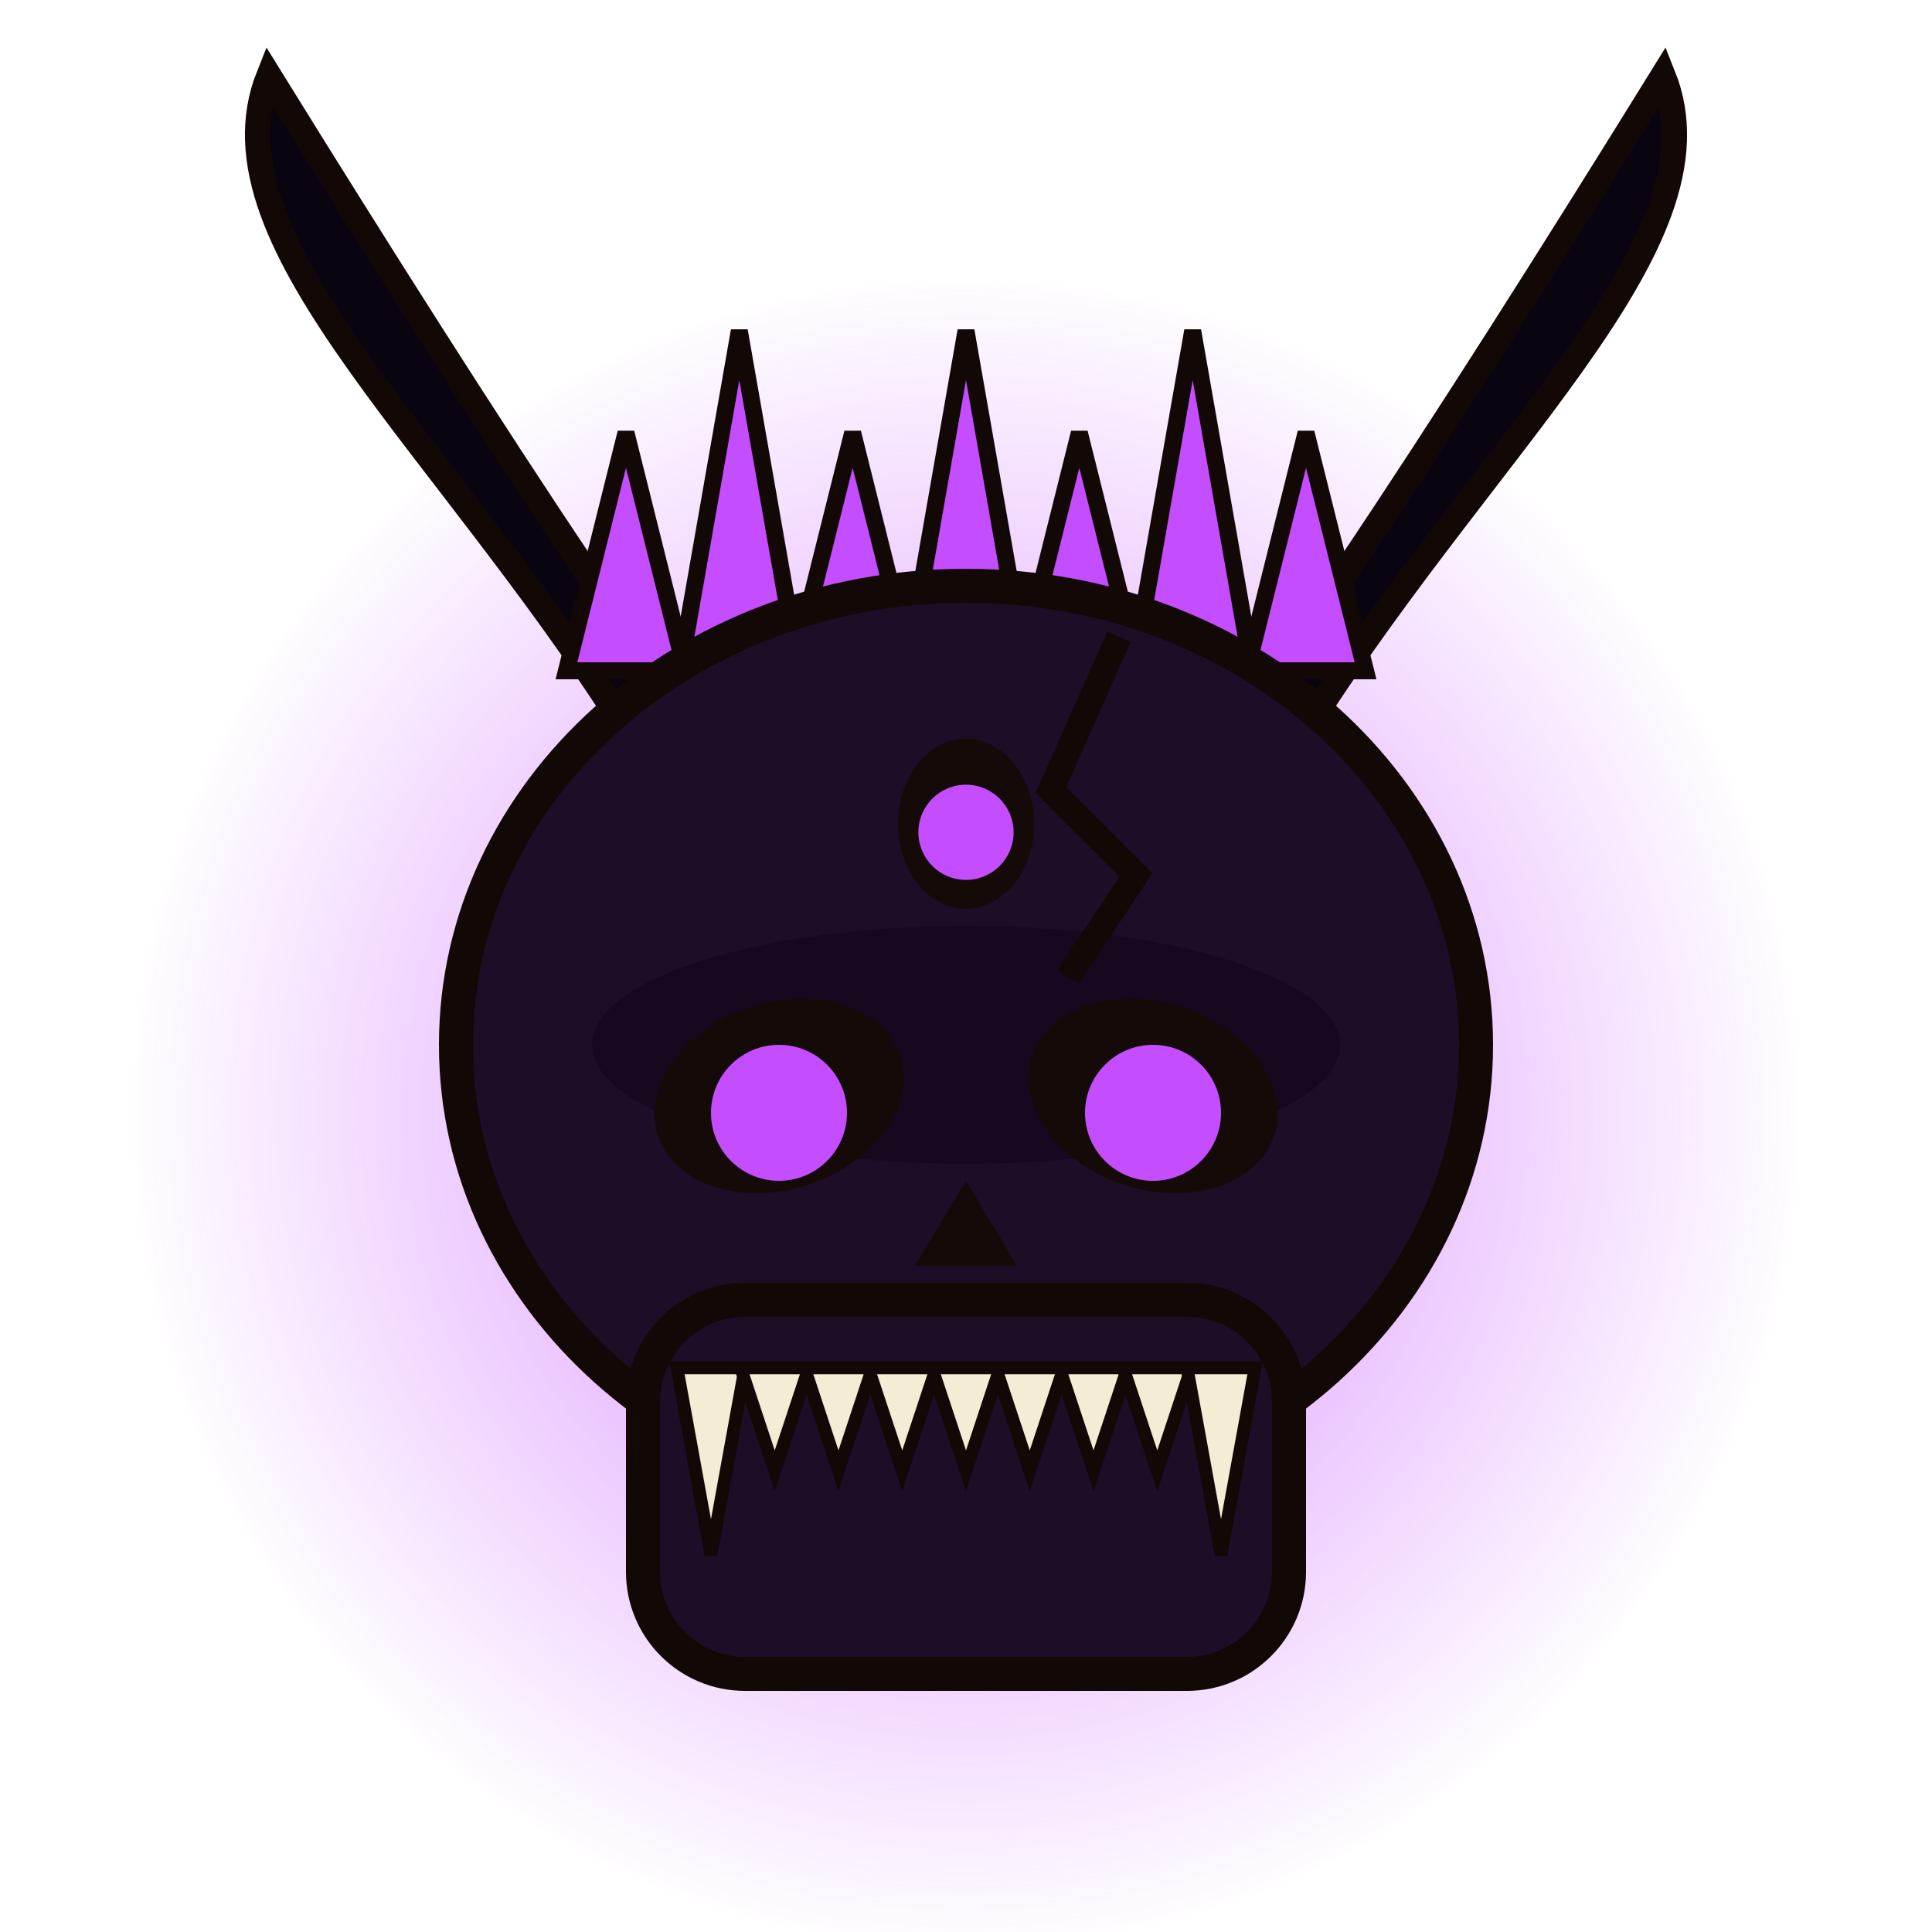
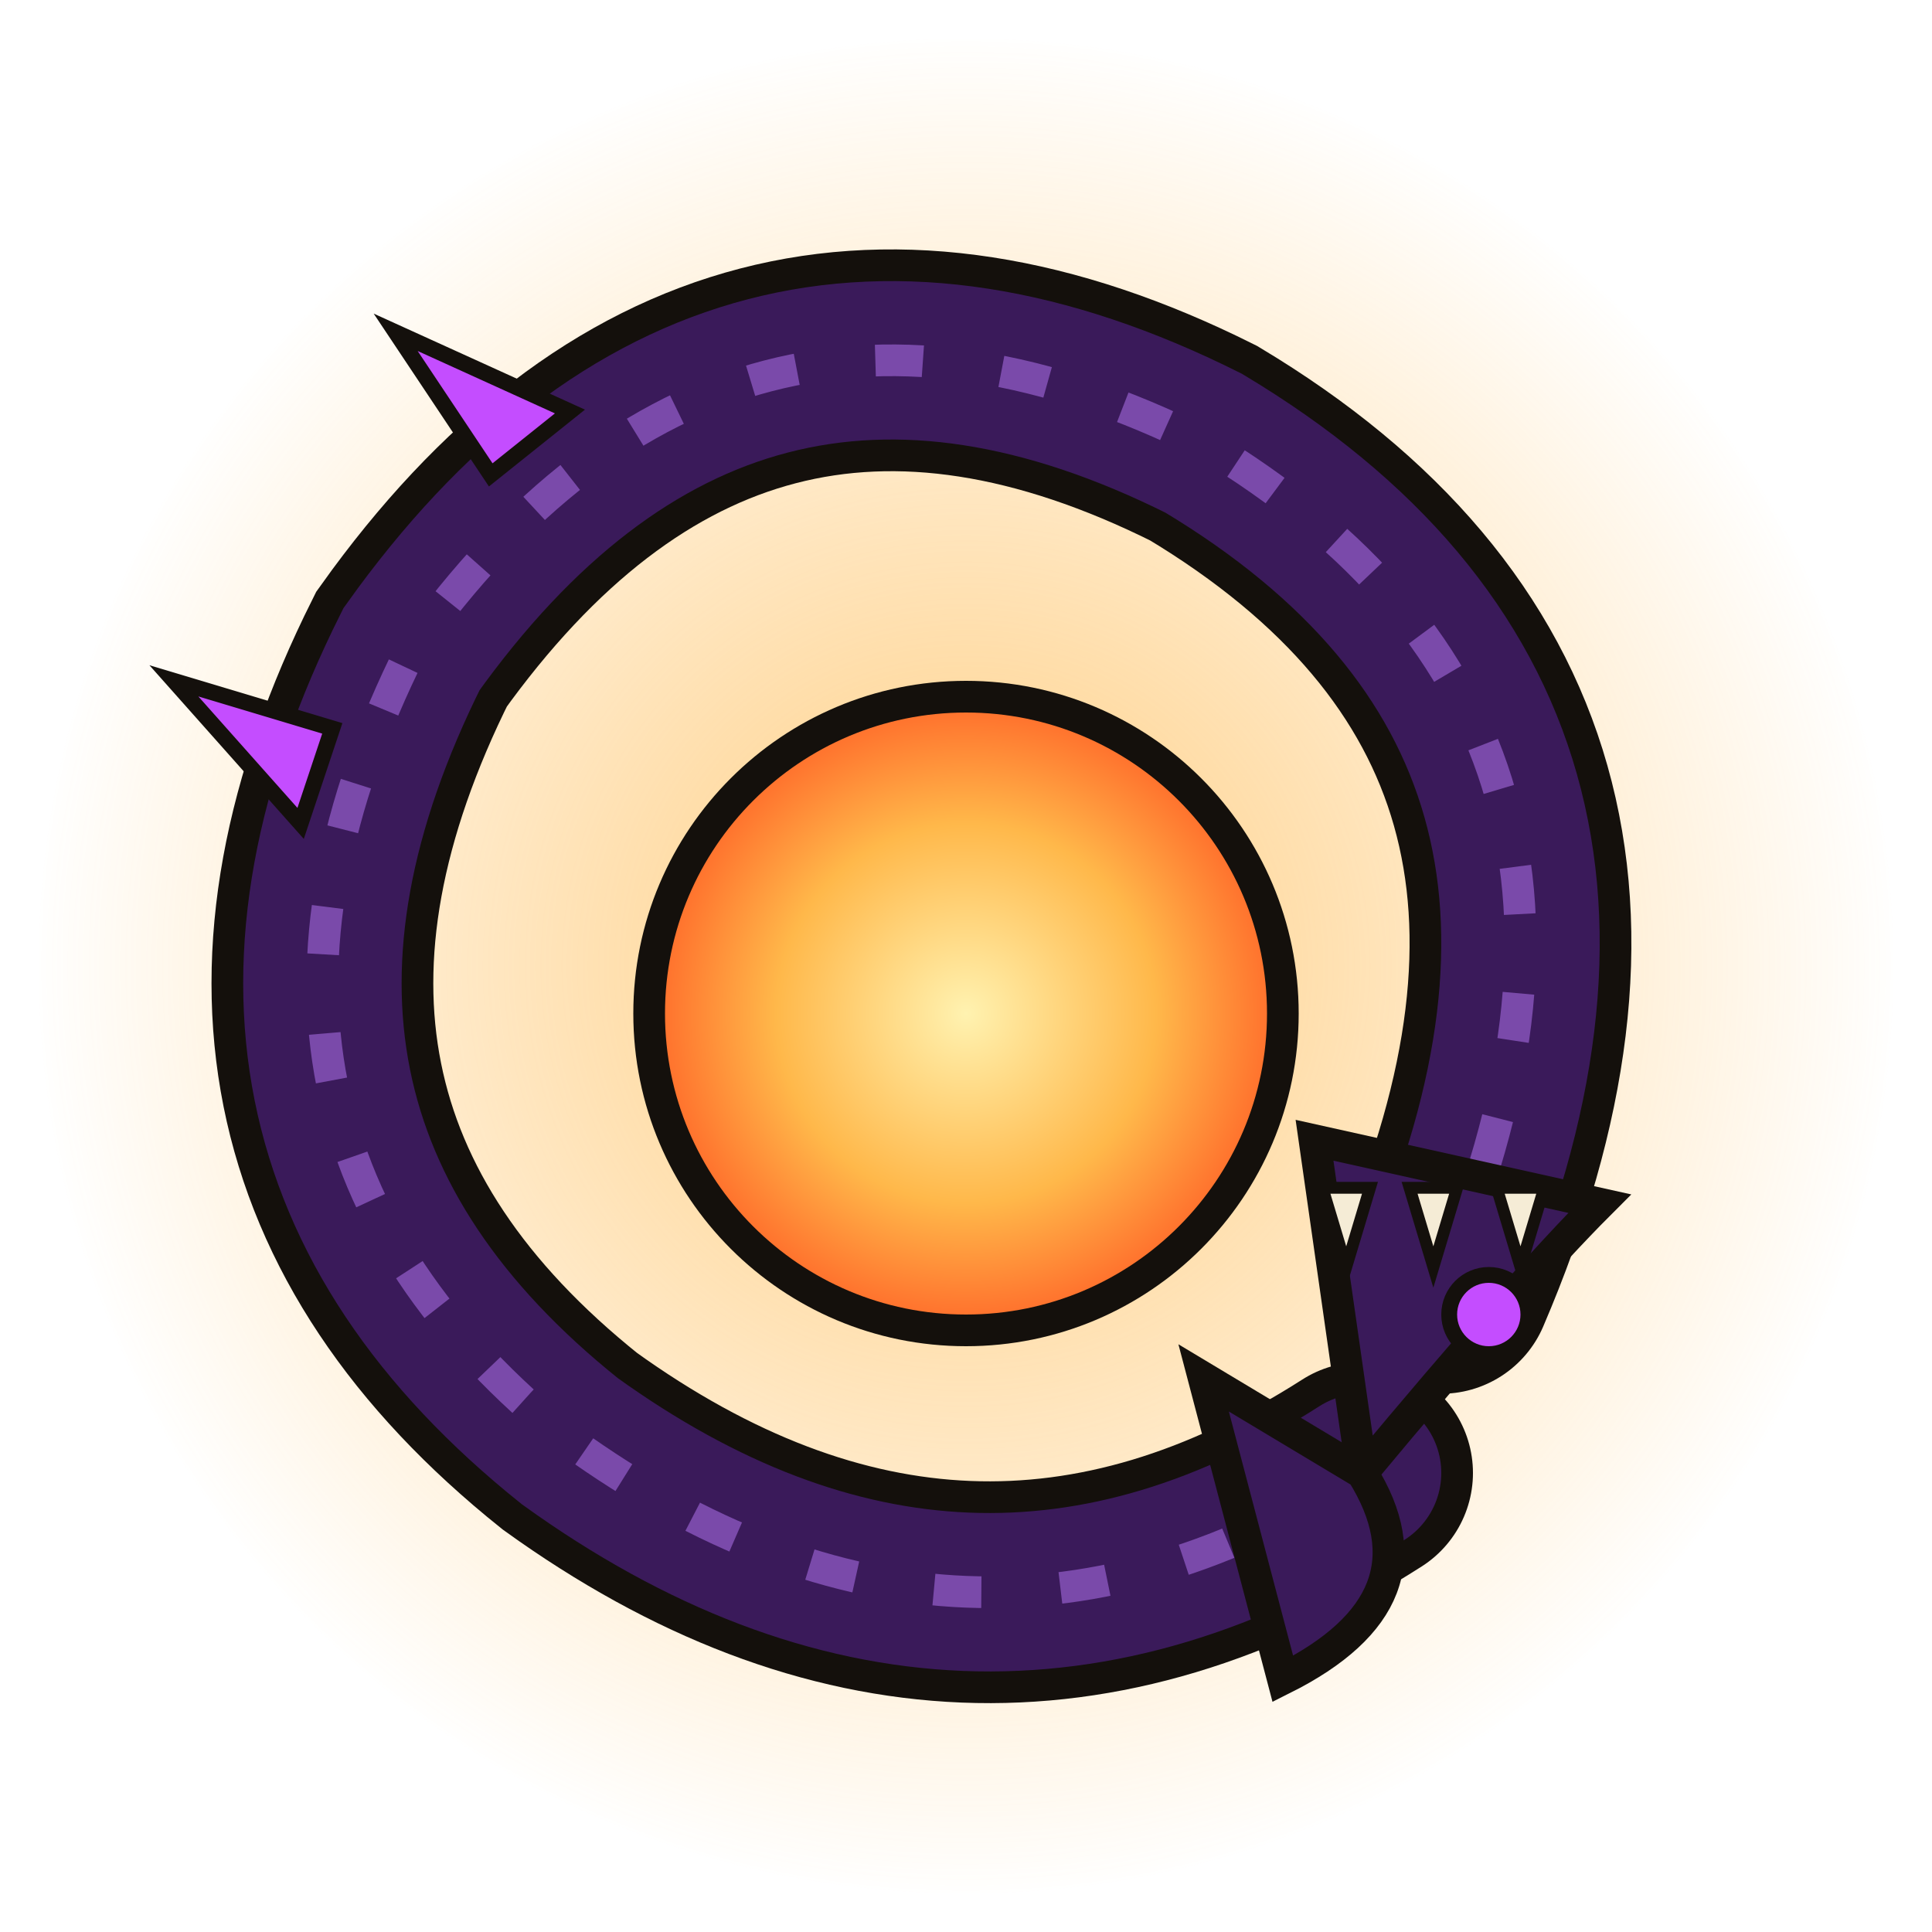
<svg xmlns="http://www.w3.org/2000/svg" viewBox="0 0 200 200" width="200" height="200">
  <defs>
    <radialGradient id="glow">
-       <stop offset="0" stop-color="#c44dff" stop-opacity="0.7" />
-       <stop offset="1" stop-color="#c44dff" stop-opacity="0" />
+       <stop offset="0" stop-color="#ffb84a" stop-opacity="0.7" />
+       <stop offset="1" stop-color="#ffb84a" stop-opacity="0" />
+     </radialGradient>
+     <radialGradient id="sun">
+       <stop offset="0" stop-color="#fff2b0" />
+       <stop offset="0.6" stop-color="#ffb84a" />
+       <stop offset="1" stop-color="#ff6a2a" />
    </radialGradient>
  </defs>
-   <g transform="translate(100 124) scale(0.880)">
-     <circle cx="0" cy="-10" r="98" fill="url(#glow)" />
-     <path d="M-38,-52 C-60,-88 -90,-112 -82,-132 C-56,-90 -30,-50 -22,-44 Z" fill="#0a0410" stroke="#120806" stroke-width="3" />
-     <path d="M38,-52 C60,-88 90,-112 82,-132 C56,-90 30,-50 22,-44 Z" fill="#0a0410" stroke="#120806" stroke-width="3" />
-     <path d="M-47,-62 L-40,-90 L-33,-62 Z" fill="#c44dff" stroke="#120806" stroke-width="2" />
-     <path d="M-33.667,-62 L-26.667,-102 L-19.667,-62 Z" fill="#c44dff" stroke="#120806" stroke-width="2" />
-     <path d="M-20.333,-62 L-13.333,-90 L-6.333,-62 Z" fill="#c44dff" stroke="#120806" stroke-width="2" />
-     <path d="M-7,-62 L0,-102 L7,-62 Z" fill="#c44dff" stroke="#120806" stroke-width="2" />
-     <path d="M6.333,-62 L13.333,-90 L20.333,-62 Z" fill="#c44dff" stroke="#120806" stroke-width="2" />
-     <path d="M19.667,-62 L26.667,-102 L33.667,-62 Z" fill="#c44dff" stroke="#120806" stroke-width="2" />
-     <path d="M33,-62 L40,-90 L47,-62 Z" fill="#c44dff" stroke="#120806" stroke-width="2" />
-     <ellipse cx="0" cy="-18" rx="60" ry="54" fill="#1d0d26" stroke="#120806" stroke-width="4" />
-     <rect x="-38" y="12" width="76" height="44" rx="12" fill="#1d0d26" stroke="#120806" stroke-width="4" />
-     <ellipse cx="0" cy="-18" rx="44" ry="14" fill="#0a0410" opacity="0.35" />
-     <ellipse cx="-22" cy="-12" rx="15" ry="11" fill="#140a08" transform="rotate(-18 -22 -12)" />
-     <circle cx="-22" cy="-10" r="8" fill="#c44dff" />
-     <ellipse cx="22" cy="-12" rx="15" ry="11" fill="#140a08" transform="rotate(18 22 -12)" />
-     <circle cx="22" cy="-10" r="8" fill="#c44dff" />
-     <ellipse cx="0" cy="-44" rx="8" ry="10" fill="#140a08" />
-     <circle cx="0" cy="-43" r="5.6" fill="#c44dff" />
-     <path d="M-6,8 L0,-2 L6,8 Z" fill="#140a08" />
-     <path d="M-34,20 L-30,42 L-26,20 Z" fill="#f5ecd6" stroke="#120806" stroke-width="1.5" />
-     <path d="M-26.5,20 L-22.5,32.1 L-18.5,20 Z" fill="#f5ecd6" stroke="#120806" stroke-width="1.5" />
-     <path d="M-19,20 L-15,32.1 L-11,20 Z" fill="#f5ecd6" stroke="#120806" stroke-width="1.5" />
-     <path d="M-11.5,20 L-7.5,32.1 L-3.5,20 Z" fill="#f5ecd6" stroke="#120806" stroke-width="1.5" />
-     <path d="M-4,20 L0,32.1 L4,20 Z" fill="#f5ecd6" stroke="#120806" stroke-width="1.5" />
-     <path d="M3.5,20 L7.5,32.1 L11.5,20 Z" fill="#f5ecd6" stroke="#120806" stroke-width="1.5" />
-     <path d="M11,20 L15,32.1 L19,20 Z" fill="#f5ecd6" stroke="#120806" stroke-width="1.5" />
-     <path d="M18.5,20 L22.5,32.1 L26.5,20 Z" fill="#f5ecd6" stroke="#120806" stroke-width="1.5" />
-     <path d="M26,20 L30,42 L34,20 Z" fill="#f5ecd6" stroke="#120806" stroke-width="1.5" />
-     <path d="M18,-66 L10,-48 L20,-38 L12,-26" fill="none" stroke="#120806" stroke-width="3" />
+   <circle cx="100" cy="100" r="96" fill="url(#glow)" />
+   <g transform="translate(100 100) scale(0.820)">
+     <circle cx="0" cy="6" r="40" fill="url(#sun)" stroke="#14100c" stroke-width="4" />
+     <path d="M60,40 Q90,-30 30,-66 Q-30,-96 -70,-40 Q-100,20 -50,60 Q0,96 50,64" fill="none" stroke="#14100c" stroke-width="28" stroke-linecap="round" />
+     <path d="M60,40 Q90,-30 30,-66 Q-30,-96 -70,-40 Q-100,20 -50,60 Q0,96 50,64" fill="none" stroke="#3a1a5a" stroke-width="20" stroke-linecap="round" />
+     <path d="M60,40 Q90,-30 30,-66 Q-30,-96 -70,-40 Q-100,20 -50,60 Q0,96 50,64" fill="none" stroke="#7a4aaa" stroke-width="4" stroke-dasharray="6 10" />
+     <path d="M50,64 Q70,40 80,30 L44,22 Z" fill="#3a1a5a" stroke="#14100c" stroke-width="4" />
+     <path d="M50,64 Q60,80 40,90 L30,52 Z" fill="#3a1a5a" stroke="#14100c" stroke-width="4" />
+     <path d="M45,28 L48,38 L51,28 Z" fill="#f5ecd6" stroke="#14100c" stroke-width="1.5" />
+     <path d="M56,28 L59,38 L62,28 Z" fill="#f5ecd6" stroke="#14100c" stroke-width="1.5" />
+     <path d="M67,28 L70,38 L73,28 Z" fill="#f5ecd6" stroke="#14100c" stroke-width="1.5" />
+     <circle cx="66" cy="44" r="5" fill="#c44dff" stroke="#14100c" stroke-width="2" />
+     <path d="M-60,-62 L-72,-80 L-50,-70 Z M-80,-30 L-100,-36 L-84,-18 Z" fill="#c44dff" stroke="#14100c" stroke-width="2" />
  </g>
</svg>
